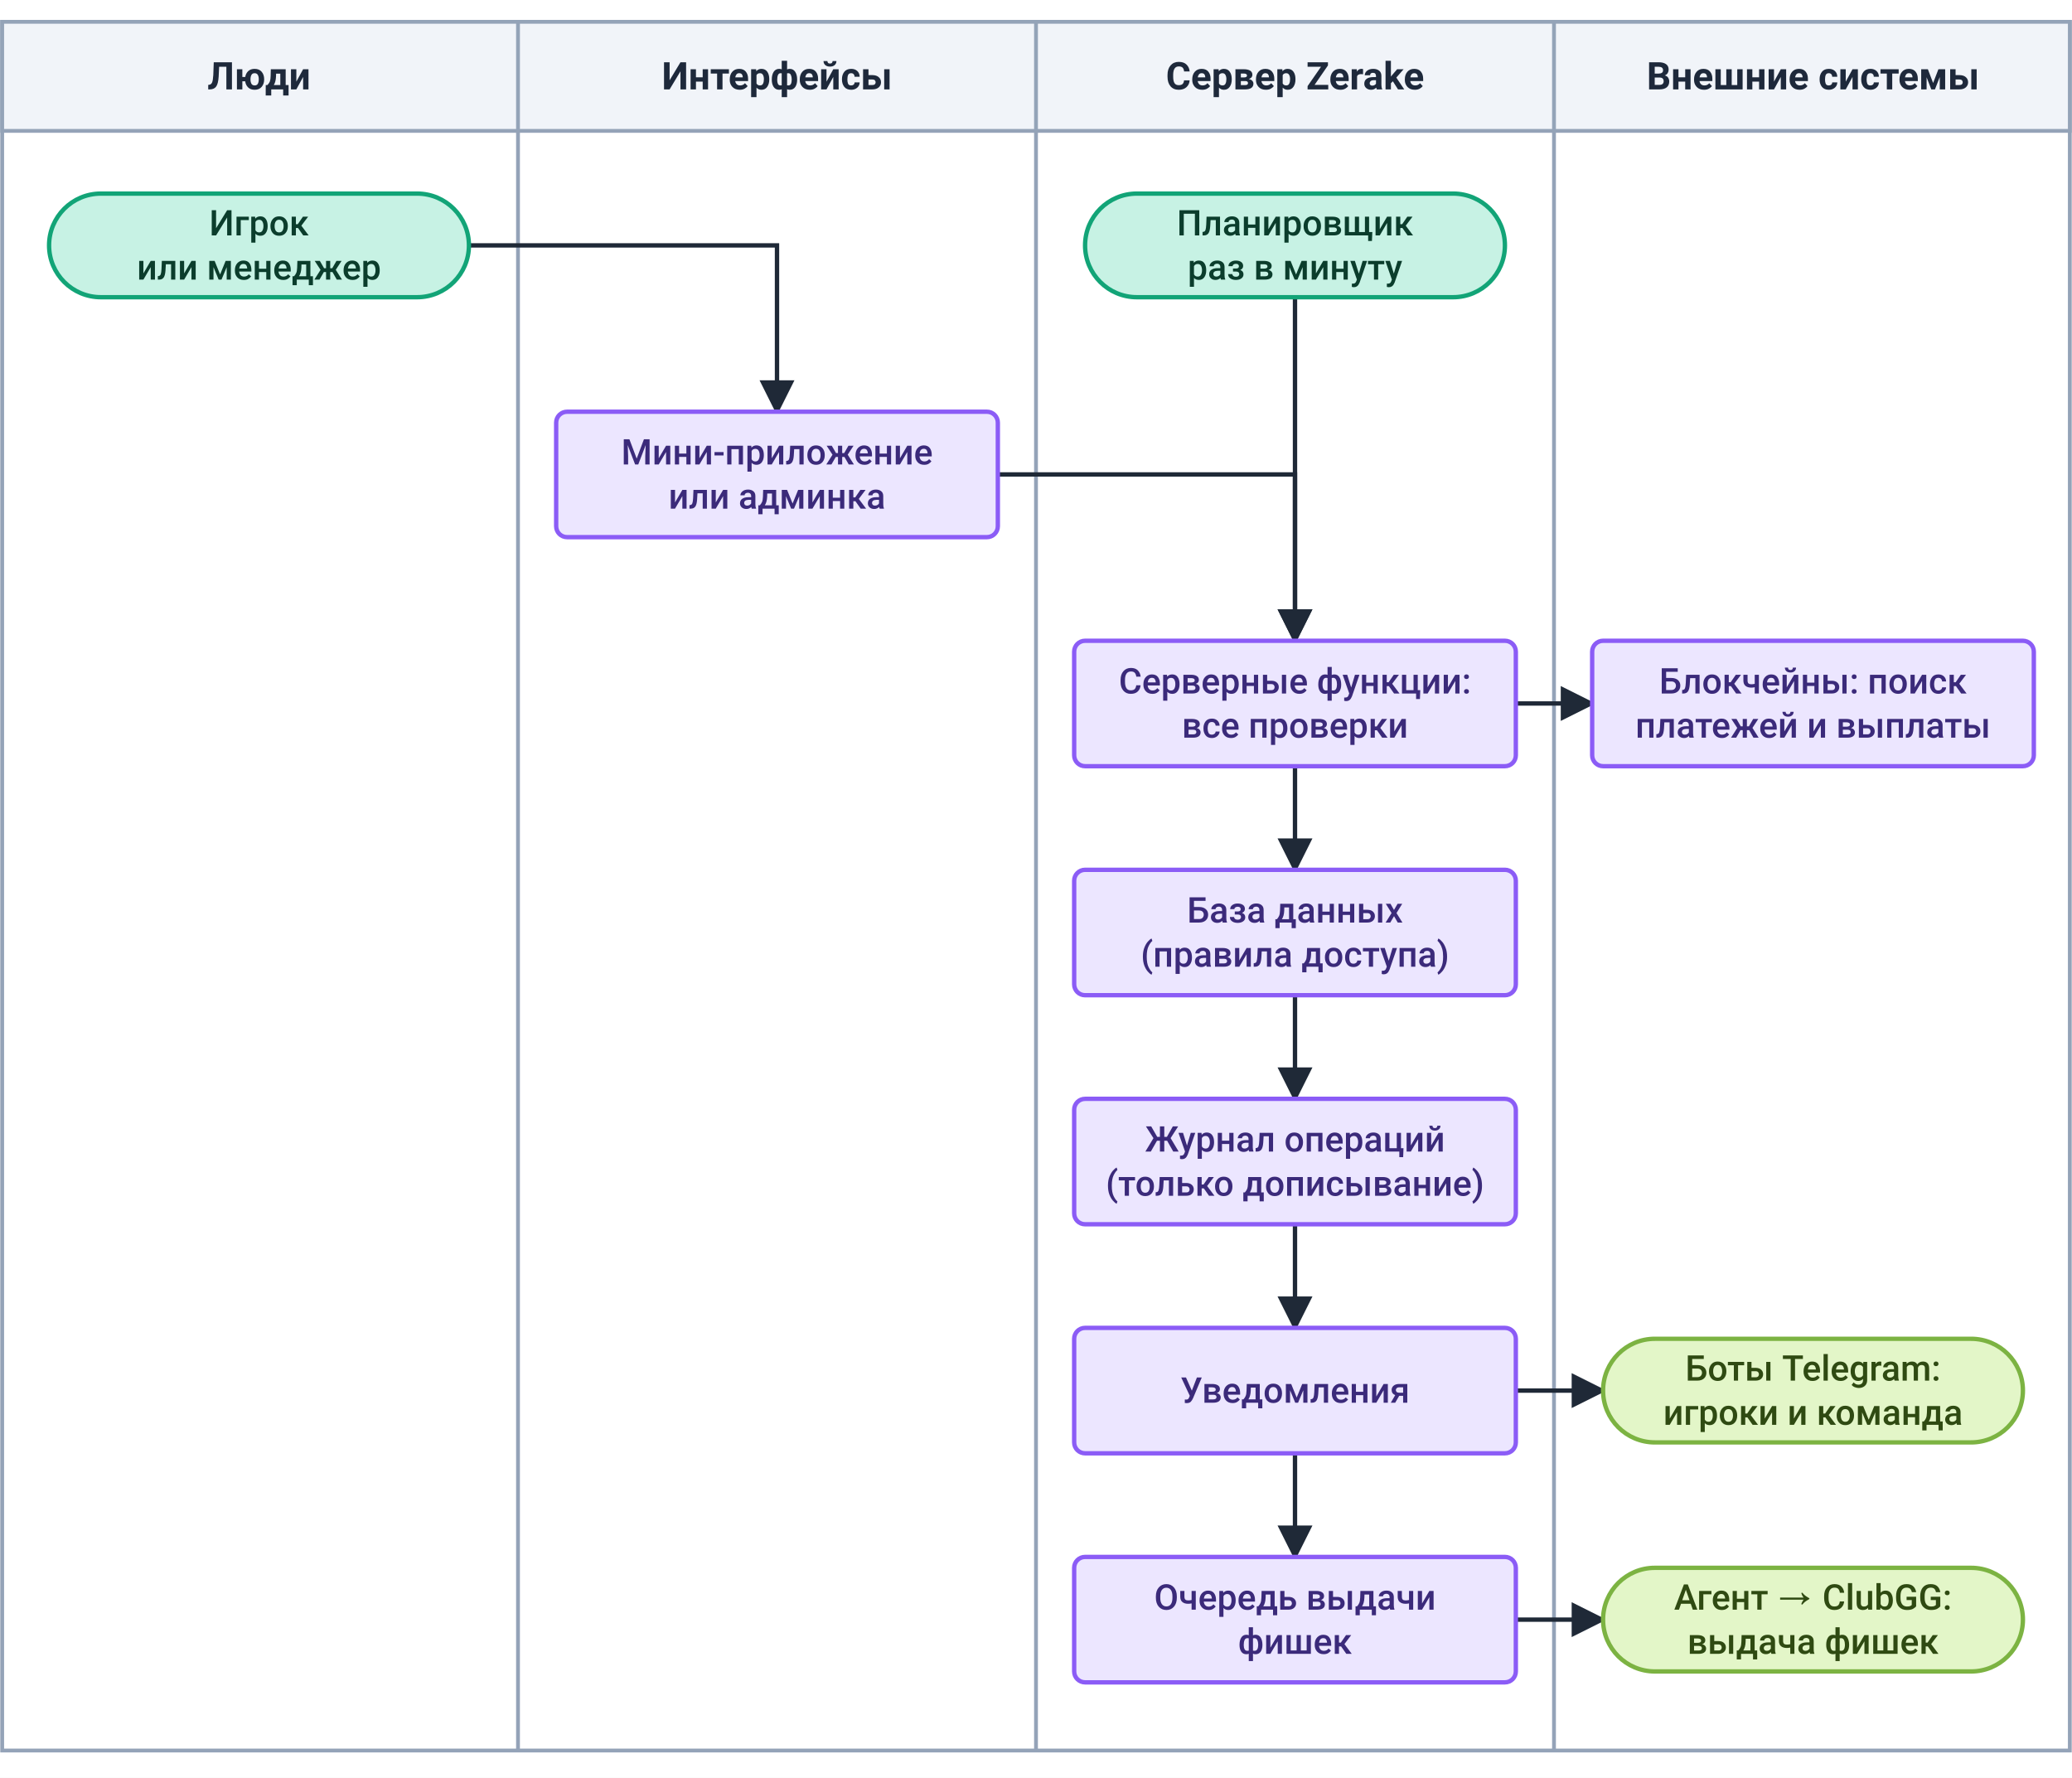
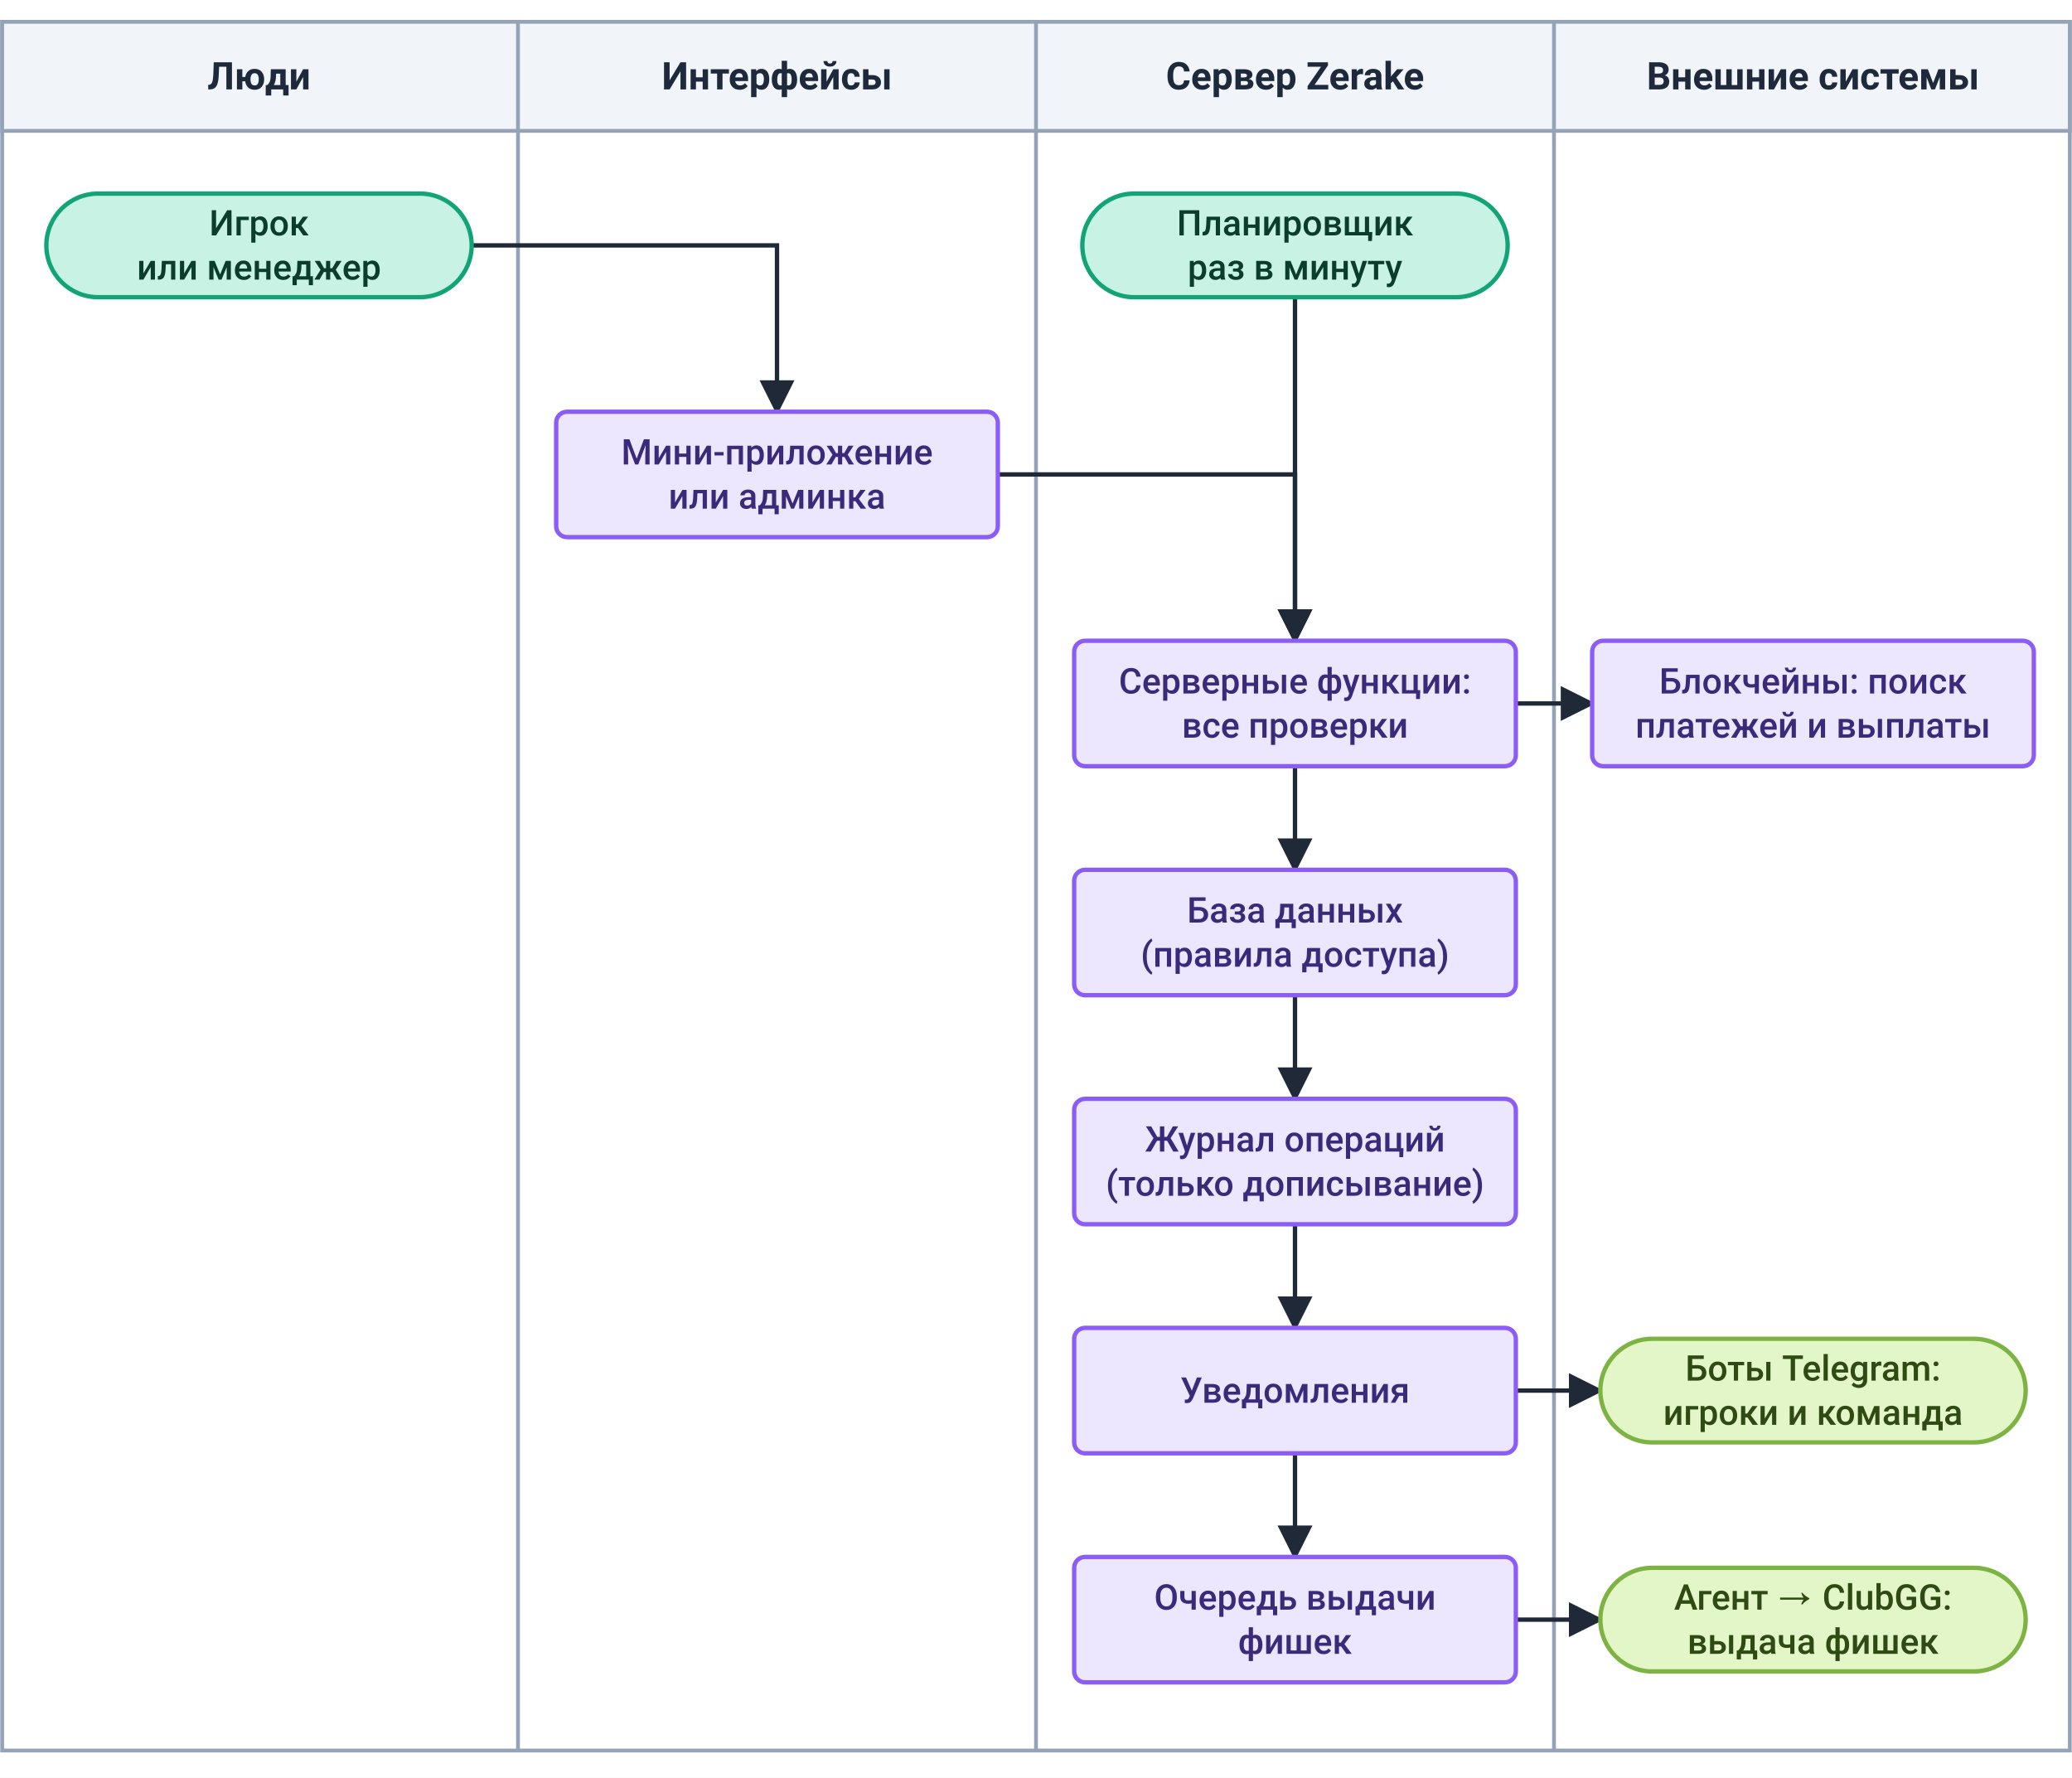
<svg xmlns="http://www.w3.org/2000/svg" viewBox="0 0 760 652" width="760" height="652" font-family="Segoe UI, -apple-system, Roboto, Helvetica, Arial, sans-serif">
  <defs>
    <marker id="arr" viewBox="0 0 10 10" refX="9" refY="5" markerWidth="8" markerHeight="8" orient="auto-start-reverse">
      <path d="M0,0 L10,5 L0,10 z" fill="#1f2937" />
    </marker>
  </defs>
  <rect width="760" height="652" fill="#ffffff" />
  <rect x="0.8" y="8" width="758.4" height="634" fill="#ffffff" stroke="#94a3b8" stroke-width="1.4" />
  <rect x="0.8" y="8" width="758.4" height="40" fill="#f1f4f9" stroke="#94a3b8" stroke-width="1.4" />
  <text x="95.0" y="28.0" text-anchor="middle" dominant-baseline="central" font-size="14" font-weight="600" fill="#1e293b">Люди</text>
  <line x1="190" y1="8" x2="190" y2="642" stroke="#94a3b8" stroke-width="1.4" />
  <text x="285.0" y="28.0" text-anchor="middle" dominant-baseline="central" font-size="14" font-weight="600" fill="#1e293b">Интерфейсы</text>
  <line x1="380" y1="8" x2="380" y2="642" stroke="#94a3b8" stroke-width="1.4" />
  <text x="475.0" y="28.0" text-anchor="middle" dominant-baseline="central" font-size="14" font-weight="600" fill="#1e293b">Сервер Zerake</text>
  <line x1="570" y1="8" x2="570" y2="642" stroke="#94a3b8" stroke-width="1.4" />
  <text x="665.0" y="28.0" text-anchor="middle" dominant-baseline="central" font-size="14" font-weight="600" fill="#1e293b">Внешние системы</text>
-   <path d="M172.0,90.0 L285.0,90.0 L285.0,151.0" fill="none" stroke="#1f2937" stroke-width="1.6" marker-end="url(#arr)" />
+   <path d="M173.0,90.0 L285.0,90.0 L285.0,151.0" fill="none" stroke="#1f2937" stroke-width="1.6" marker-end="url(#arr)" />
  <path d="M366.0,174.0 L475.0,174.0 L475.0,235.0" fill="none" stroke="#1f2937" stroke-width="1.6" marker-end="url(#arr)" />
  <path d="M475.0,109.0 L475.0,235.0" fill="none" stroke="#1f2937" stroke-width="1.6" marker-end="url(#arr)" />
  <path d="M556.0,258.0 L584.0,258.0" fill="none" stroke="#1f2937" stroke-width="1.6" marker-end="url(#arr)" />
  <path d="M475.0,281.0 L475.0,319.0" fill="none" stroke="#1f2937" stroke-width="1.6" marker-end="url(#arr)" />
  <path d="M475.0,365.0 L475.0,403.0" fill="none" stroke="#1f2937" stroke-width="1.6" marker-end="url(#arr)" />
  <path d="M475.0,449.0 L475.0,487.0" fill="none" stroke="#1f2937" stroke-width="1.6" marker-end="url(#arr)" />
-   <path d="M556.0,510.0 L588.0,510.0" fill="none" stroke="#1f2937" stroke-width="1.6" marker-end="url(#arr)" />
+   <path d="M556.0,510.0 L587.0,510.0" fill="none" stroke="#1f2937" stroke-width="1.6" marker-end="url(#arr)" />
  <path d="M475.0,533.0 L475.0,571.0" fill="none" stroke="#1f2937" stroke-width="1.6" marker-end="url(#arr)" />
-   <path d="M556.0,594.0 L588.0,594.0" fill="none" stroke="#1f2937" stroke-width="1.6" marker-end="url(#arr)" />
-   <rect x="18.0" y="71.0" width="154" height="38" rx="19.0" fill="#c7f2e4" stroke="#12a477" stroke-width="1.6" />
+   <path d="M556.0,594.0 L587.0,594.0" fill="none" stroke="#1f2937" stroke-width="1.6" marker-end="url(#arr)" />
+   <rect x="17.0" y="71.0" width="156" height="38" rx="19.0" fill="#c7f2e4" stroke="#12a477" stroke-width="1.6" />
  <text x="95.0" y="81.9" text-anchor="middle" dominant-baseline="central" font-size="13" font-weight="500" fill="#0b3d2c">Игрок</text>
  <text x="95.0" y="98.1" text-anchor="middle" dominant-baseline="central" font-size="13" font-weight="500" fill="#0b3d2c">или менеджер</text>
  <rect x="204.0" y="151.0" width="162" height="46" rx="4" fill="#ece6ff" stroke="#8b5cf6" stroke-width="1.6" />
  <text x="285.0" y="165.9" text-anchor="middle" dominant-baseline="central" font-size="13" font-weight="500" fill="#3b2a7a">Мини-приложение</text>
  <text x="285.0" y="182.1" text-anchor="middle" dominant-baseline="central" font-size="13" font-weight="500" fill="#3b2a7a">или админка</text>
-   <rect x="398.0" y="71.0" width="154" height="38" rx="19.0" fill="#c7f2e4" stroke="#12a477" stroke-width="1.6" />
+   <rect x="397.0" y="71.0" width="156" height="38" rx="19.0" fill="#c7f2e4" stroke="#12a477" stroke-width="1.6" />
  <text x="475.0" y="81.9" text-anchor="middle" dominant-baseline="central" font-size="13" font-weight="500" fill="#0b3d2c">Планировщик</text>
  <text x="475.0" y="98.1" text-anchor="middle" dominant-baseline="central" font-size="13" font-weight="500" fill="#0b3d2c">раз в минуту</text>
  <rect x="394.0" y="235.0" width="162" height="46" rx="4" fill="#ece6ff" stroke="#8b5cf6" stroke-width="1.6" />
  <text x="475.0" y="249.9" text-anchor="middle" dominant-baseline="central" font-size="13" font-weight="500" fill="#3b2a7a">Серверные функции:</text>
  <text x="475.0" y="266.1" text-anchor="middle" dominant-baseline="central" font-size="13" font-weight="500" fill="#3b2a7a">все проверки</text>
  <rect x="584.0" y="235.0" width="162" height="46" rx="4" fill="#ece6ff" stroke="#8b5cf6" stroke-width="1.6" />
  <text x="665.0" y="249.9" text-anchor="middle" dominant-baseline="central" font-size="13" font-weight="500" fill="#3b2a7a">Блокчейны: поиск</text>
  <text x="665.0" y="266.1" text-anchor="middle" dominant-baseline="central" font-size="13" font-weight="500" fill="#3b2a7a">платежей и выплаты</text>
  <rect x="394.0" y="319.0" width="162" height="46" rx="4" fill="#ece6ff" stroke="#8b5cf6" stroke-width="1.6" />
  <text x="475.0" y="333.9" text-anchor="middle" dominant-baseline="central" font-size="13" font-weight="500" fill="#3b2a7a">База данных</text>
  <text x="475.0" y="350.1" text-anchor="middle" dominant-baseline="central" font-size="13" font-weight="500" fill="#3b2a7a">(правила доступа)</text>
  <rect x="394.0" y="403.0" width="162" height="46" rx="4" fill="#ece6ff" stroke="#8b5cf6" stroke-width="1.6" />
  <text x="475.0" y="417.9" text-anchor="middle" dominant-baseline="central" font-size="13" font-weight="500" fill="#3b2a7a">Журнал операций</text>
  <text x="475.0" y="434.1" text-anchor="middle" dominant-baseline="central" font-size="13" font-weight="500" fill="#3b2a7a">(только дописывание)</text>
  <rect x="394.0" y="487.0" width="162" height="46" rx="4" fill="#ece6ff" stroke="#8b5cf6" stroke-width="1.6" />
  <text x="475.0" y="510.0" text-anchor="middle" dominant-baseline="central" font-size="13" font-weight="500" fill="#3b2a7a">Уведомления</text>
-   <rect x="588.0" y="491.0" width="154" height="38" rx="19.0" fill="#e3f6c8" stroke="#7cb342" stroke-width="1.6" />
+   <rect x="587.0" y="491.0" width="156" height="38" rx="19.0" fill="#e3f6c8" stroke="#7cb342" stroke-width="1.6" />
  <text x="665.0" y="501.9" text-anchor="middle" dominant-baseline="central" font-size="13" font-weight="500" fill="#2f4a12">Боты Telegram:</text>
  <text x="665.0" y="518.1" text-anchor="middle" dominant-baseline="central" font-size="13" font-weight="500" fill="#2f4a12">игроки и команда</text>
  <rect x="394.0" y="571.0" width="162" height="46" rx="4" fill="#ece6ff" stroke="#8b5cf6" stroke-width="1.6" />
  <text x="475.0" y="585.9" text-anchor="middle" dominant-baseline="central" font-size="13" font-weight="500" fill="#3b2a7a">Очередь выдачи</text>
  <text x="475.0" y="602.1" text-anchor="middle" dominant-baseline="central" font-size="13" font-weight="500" fill="#3b2a7a">фишек</text>
-   <rect x="588.0" y="575.0" width="154" height="38" rx="19.0" fill="#e3f6c8" stroke="#7cb342" stroke-width="1.6" />
+   <rect x="587.0" y="575.0" width="156" height="38" rx="19.0" fill="#e3f6c8" stroke="#7cb342" stroke-width="1.6" />
  <text x="665.0" y="585.9" text-anchor="middle" dominant-baseline="central" font-size="13" font-weight="500" fill="#2f4a12">Агент → ClubGG:</text>
  <text x="665.0" y="602.1" text-anchor="middle" dominant-baseline="central" font-size="13" font-weight="500" fill="#2f4a12">выдача фишек</text>
</svg>
